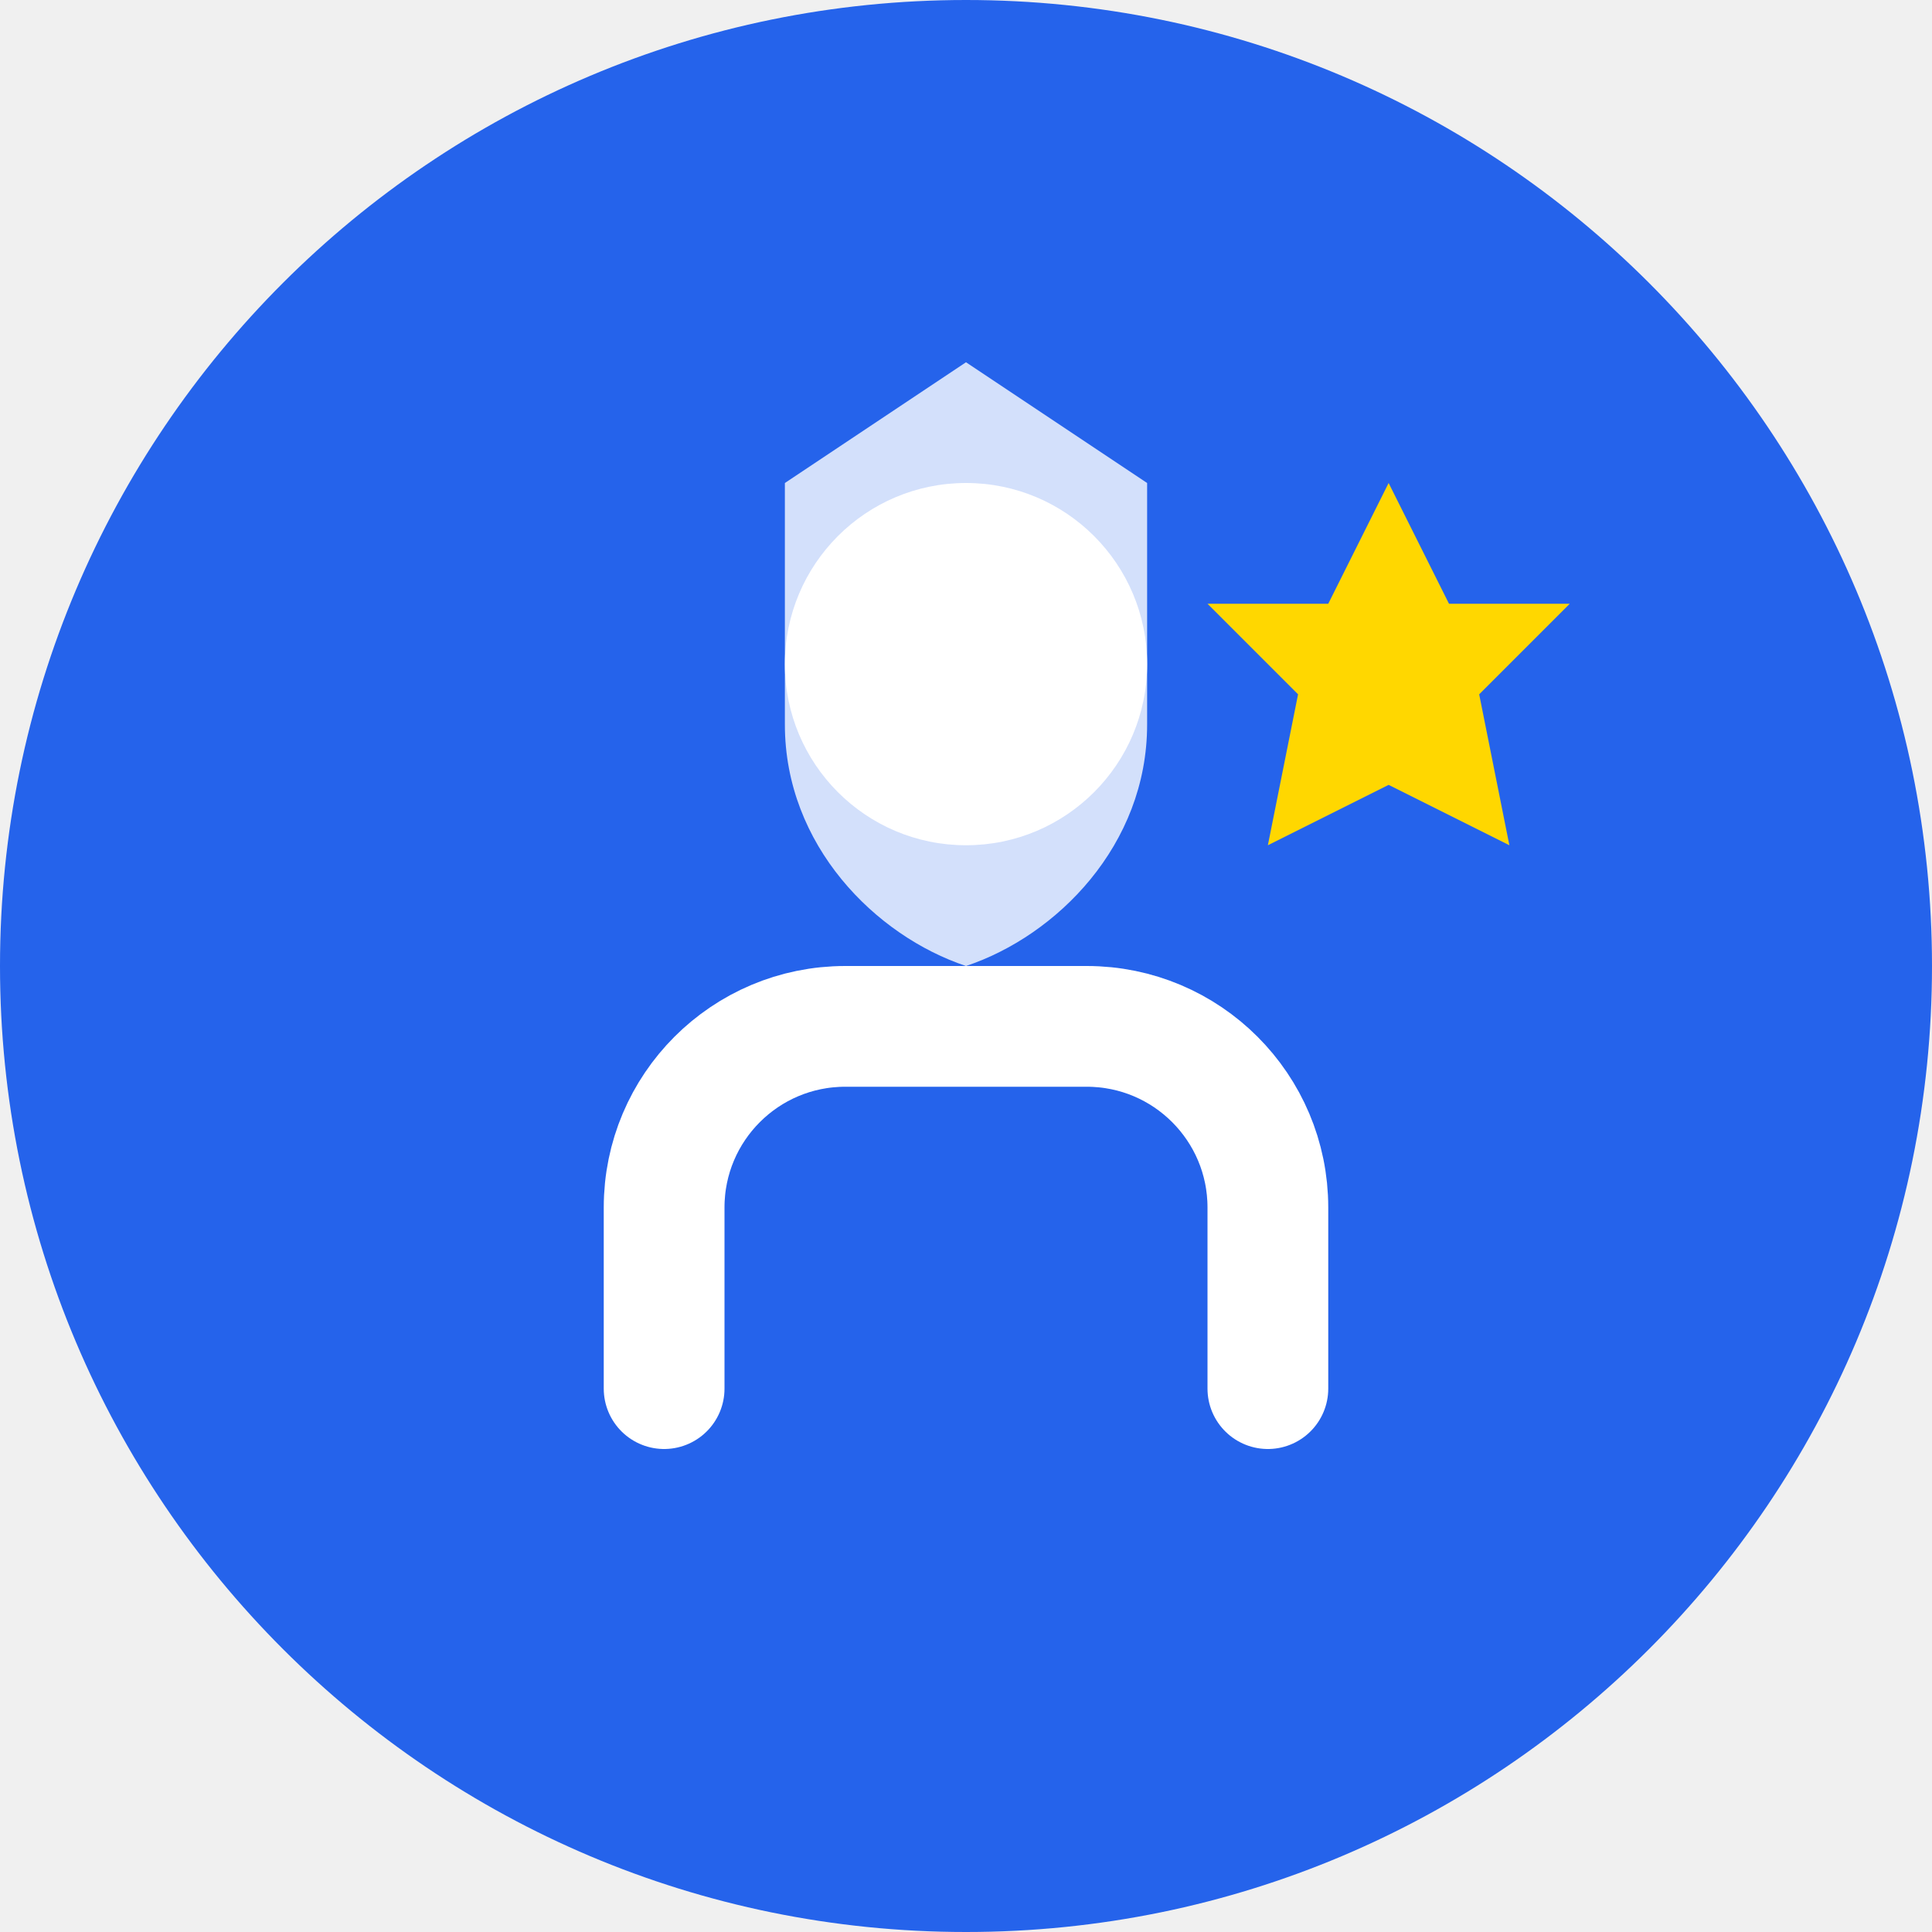
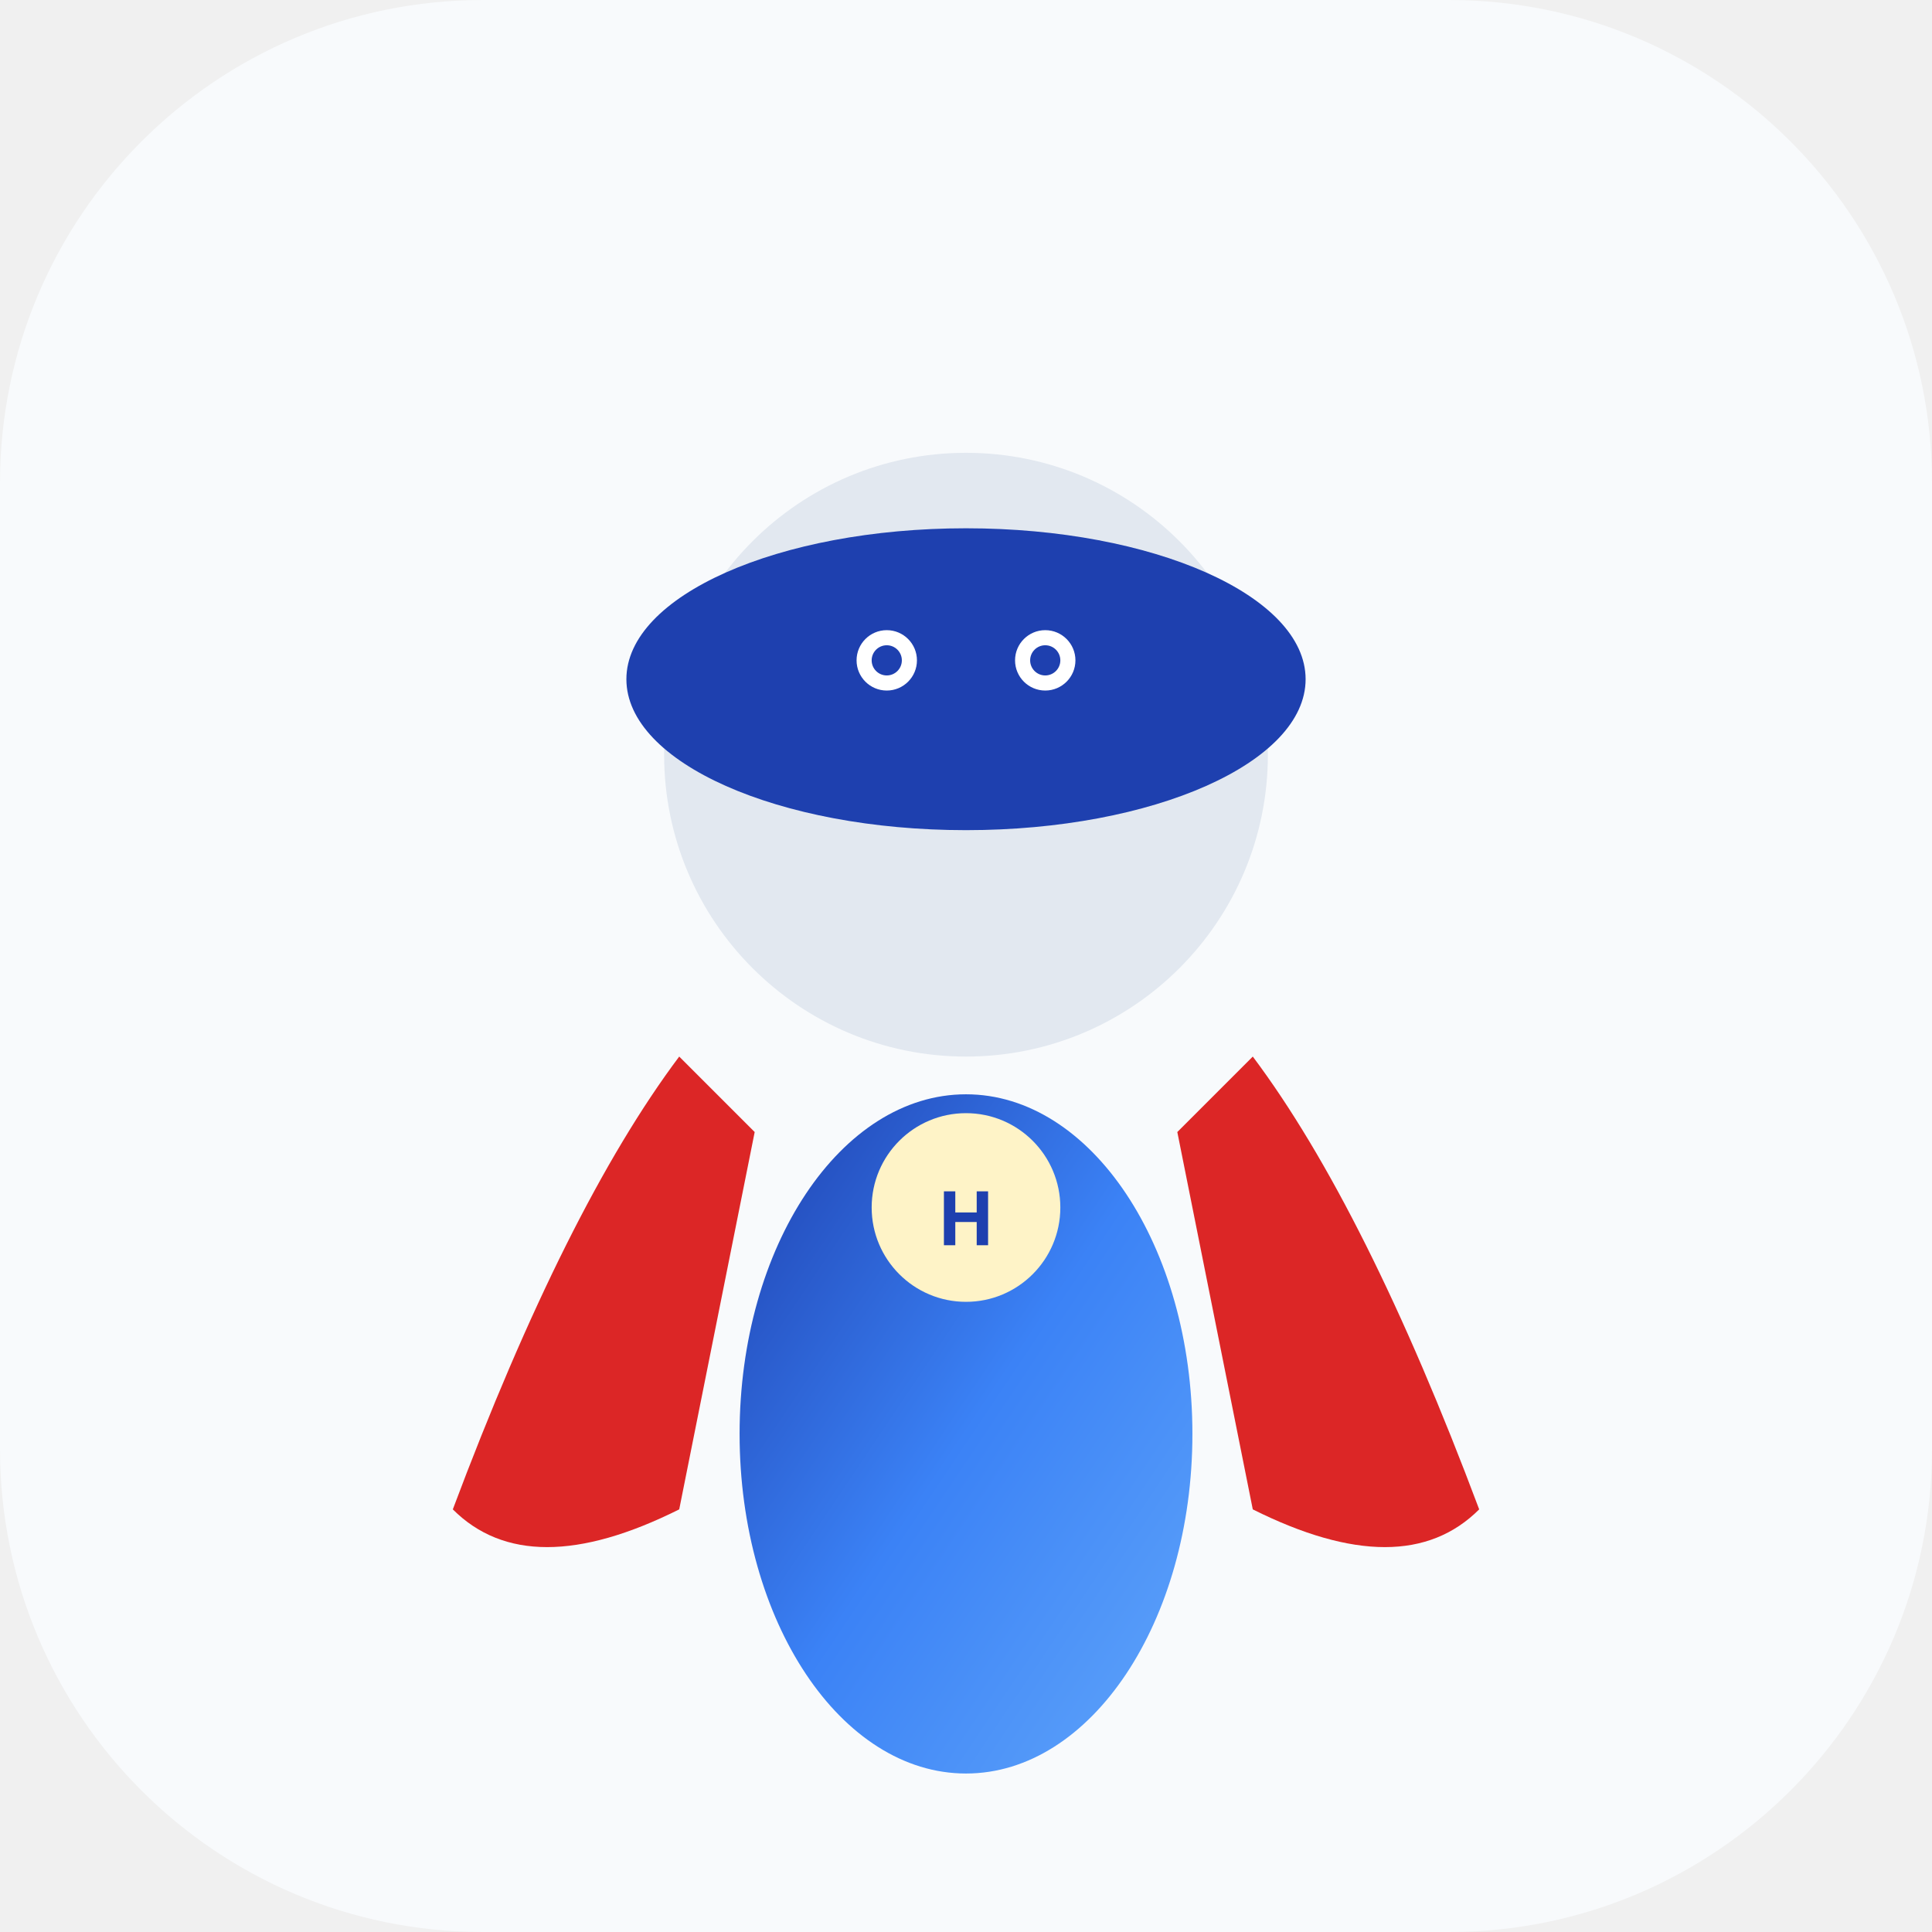
- <svg xmlns="http://www.w3.org/2000/svg" width="32" height="32" viewBox="0 0 32 32" fill="none">
-   <circle cx="16" cy="16" r="16" fill="#2563EB" />
-   <circle cx="16" cy="11" r="3" fill="white" />
-   <path d="M11 23V20C11 18.343 12.343 17 14 17H18C19.657 17 21 18.343 21 20V23" stroke="white" stroke-width="2" stroke-linecap="round" />
-   <path d="M16 6L19 8V12C19 14 17.5 15.5 16 16C14.5 15.5 13 14 13 12V8L16 6Z" fill="white" fill-opacity="0.8" />
-   <path d="M23 8L24 10L26 10L24.5 11.5L25 14L23 13L21 14L21.5 11.5L20 10L22 10L23 8Z" fill="#FFD700" />
+ <svg xmlns="http://www.w3.org/2000/svg" width="32" height="32" viewBox="0 0 512 512">
+   <defs>
+     <linearGradient id="heroGradient" x1="0%" y1="0%" x2="100%" y2="100%">
+       <stop offset="0%" style="stop-color:#1E40AF" />
+       <stop offset="50%" style="stop-color:#3B82F6" />
+       <stop offset="100%" style="stop-color:#60A5FA" />
+     </linearGradient>
+   </defs>
+   <rect width="512" height="512" rx="128" fill="#F8FAFC" />
+   <ellipse cx="256" cy="380" rx="60" ry="90" fill="url(#heroGradient)" />
+   <circle cx="256" cy="200" r="80" fill="#E2E8F0" />
+   <path d="M180 280 Q150 320 120 400 Q140 420 180 400 L200 300 Z" fill="#DC2626" />
+   <path d="M332 280 Q362 320 392 400 Q372 420 332 400 L312 300 Z" fill="#DC2626" />
+   <ellipse cx="256" cy="180" rx="90" ry="40" fill="#1E40AF" />
+   <circle cx="235" cy="175" r="8" fill="white" />
+   <circle cx="277" cy="175" r="8" fill="white" />
+   <circle cx="235" cy="175" r="4" fill="#1E40AF" />
+   <circle cx="277" cy="175" r="4" fill="#1E40AF" />
+   <circle cx="256" cy="320" r="25" fill="#FEF3C7" />
+   <text x="256" y="330" text-anchor="middle" fill="#1E40AF" font-family="Arial Black" font-size="20" font-weight="bold">H</text>
</svg>
